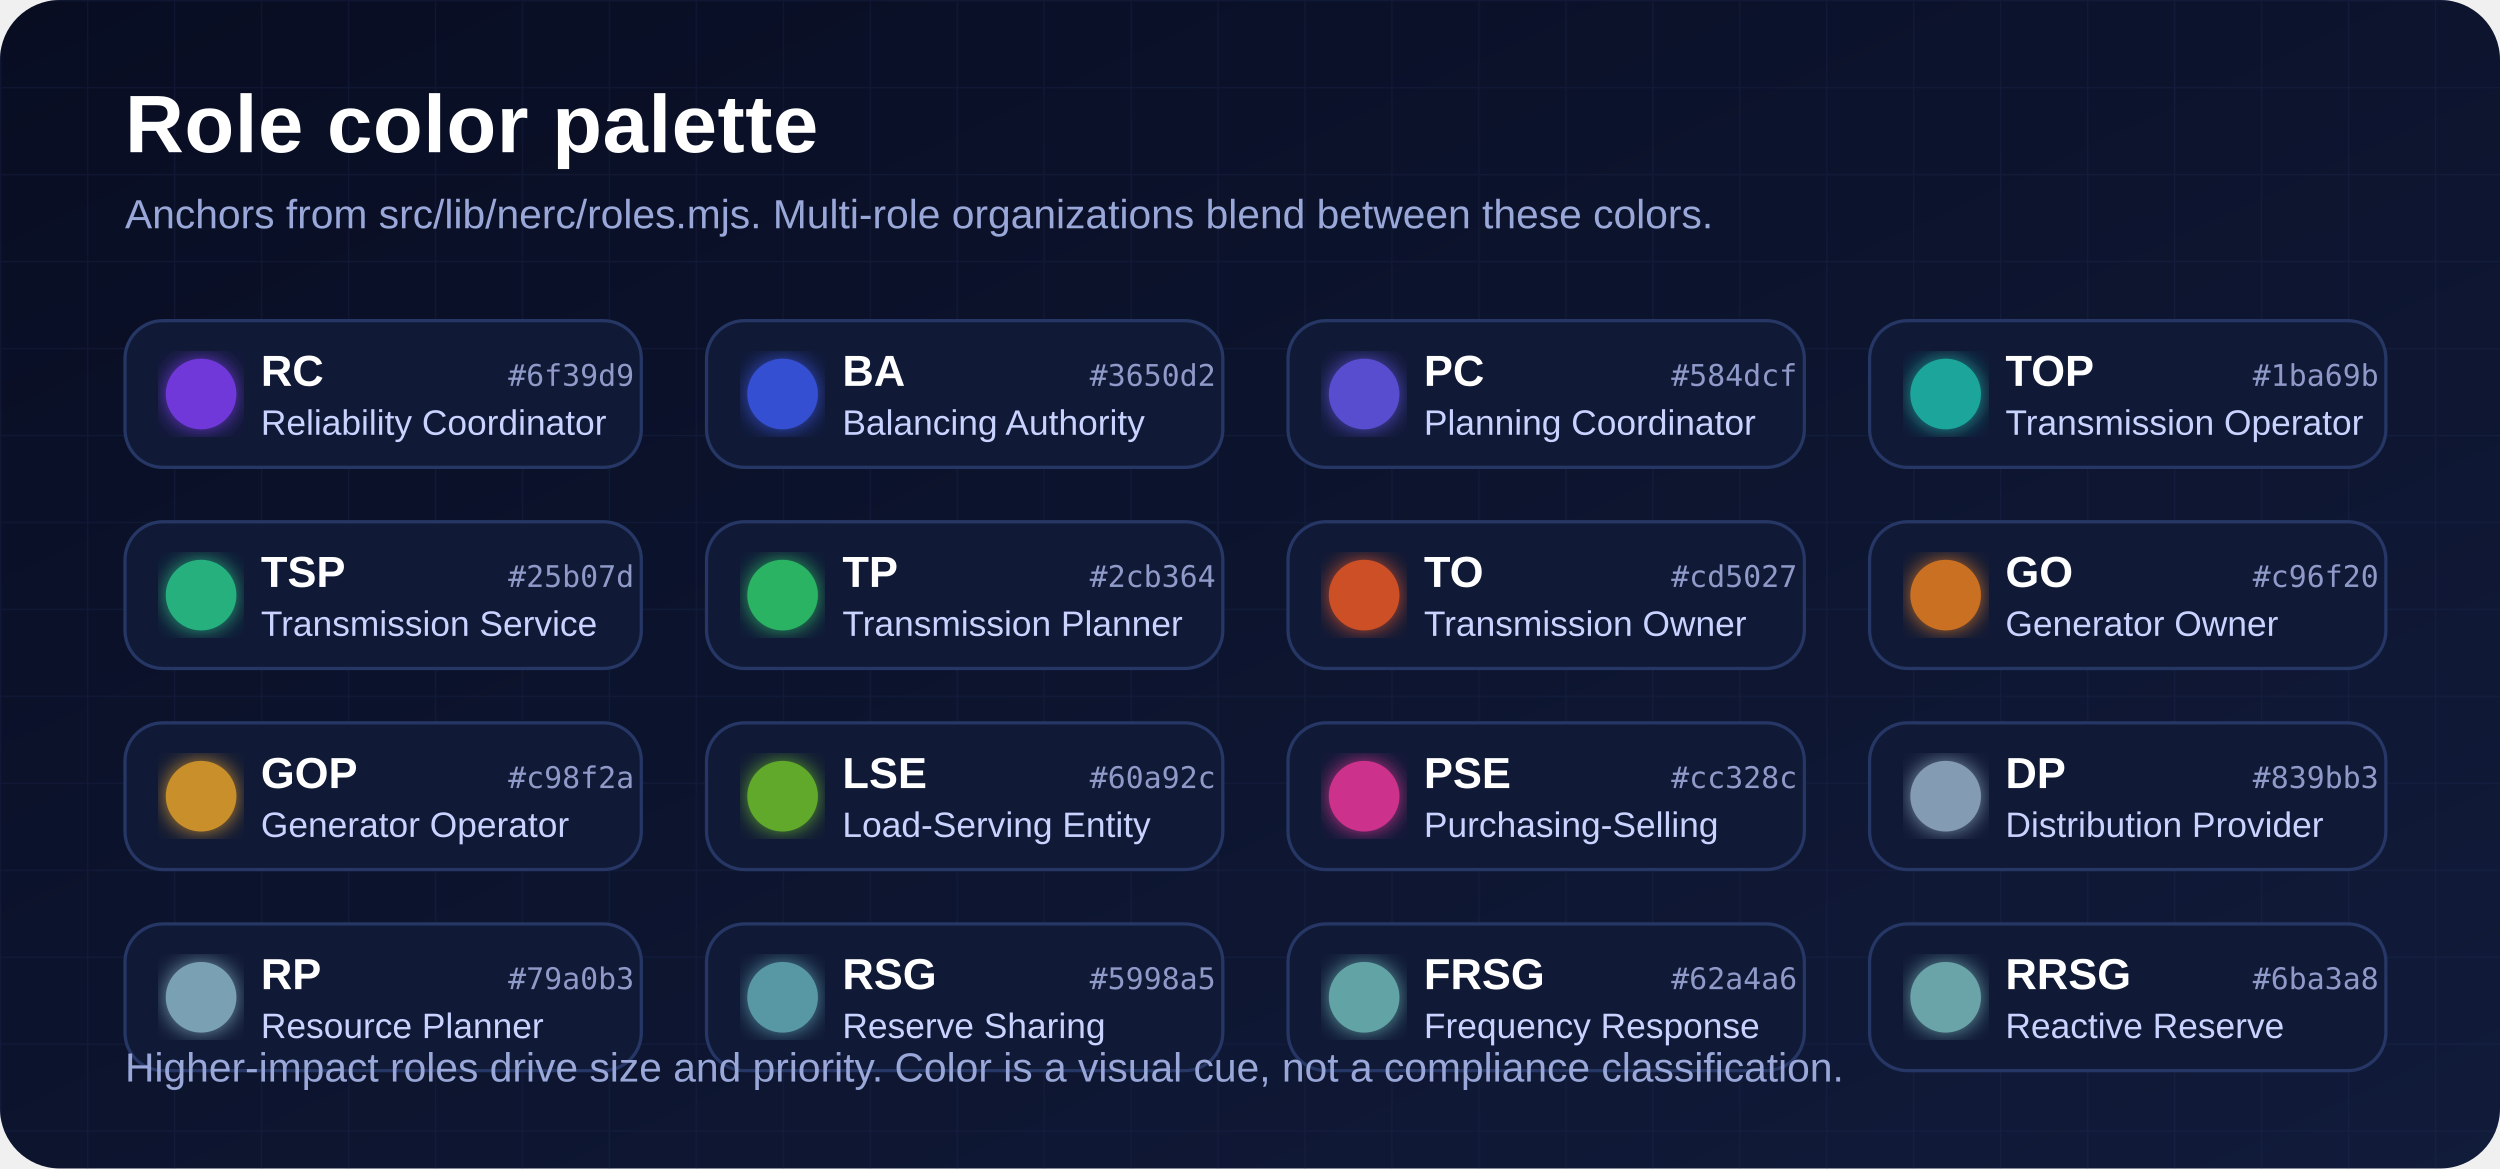
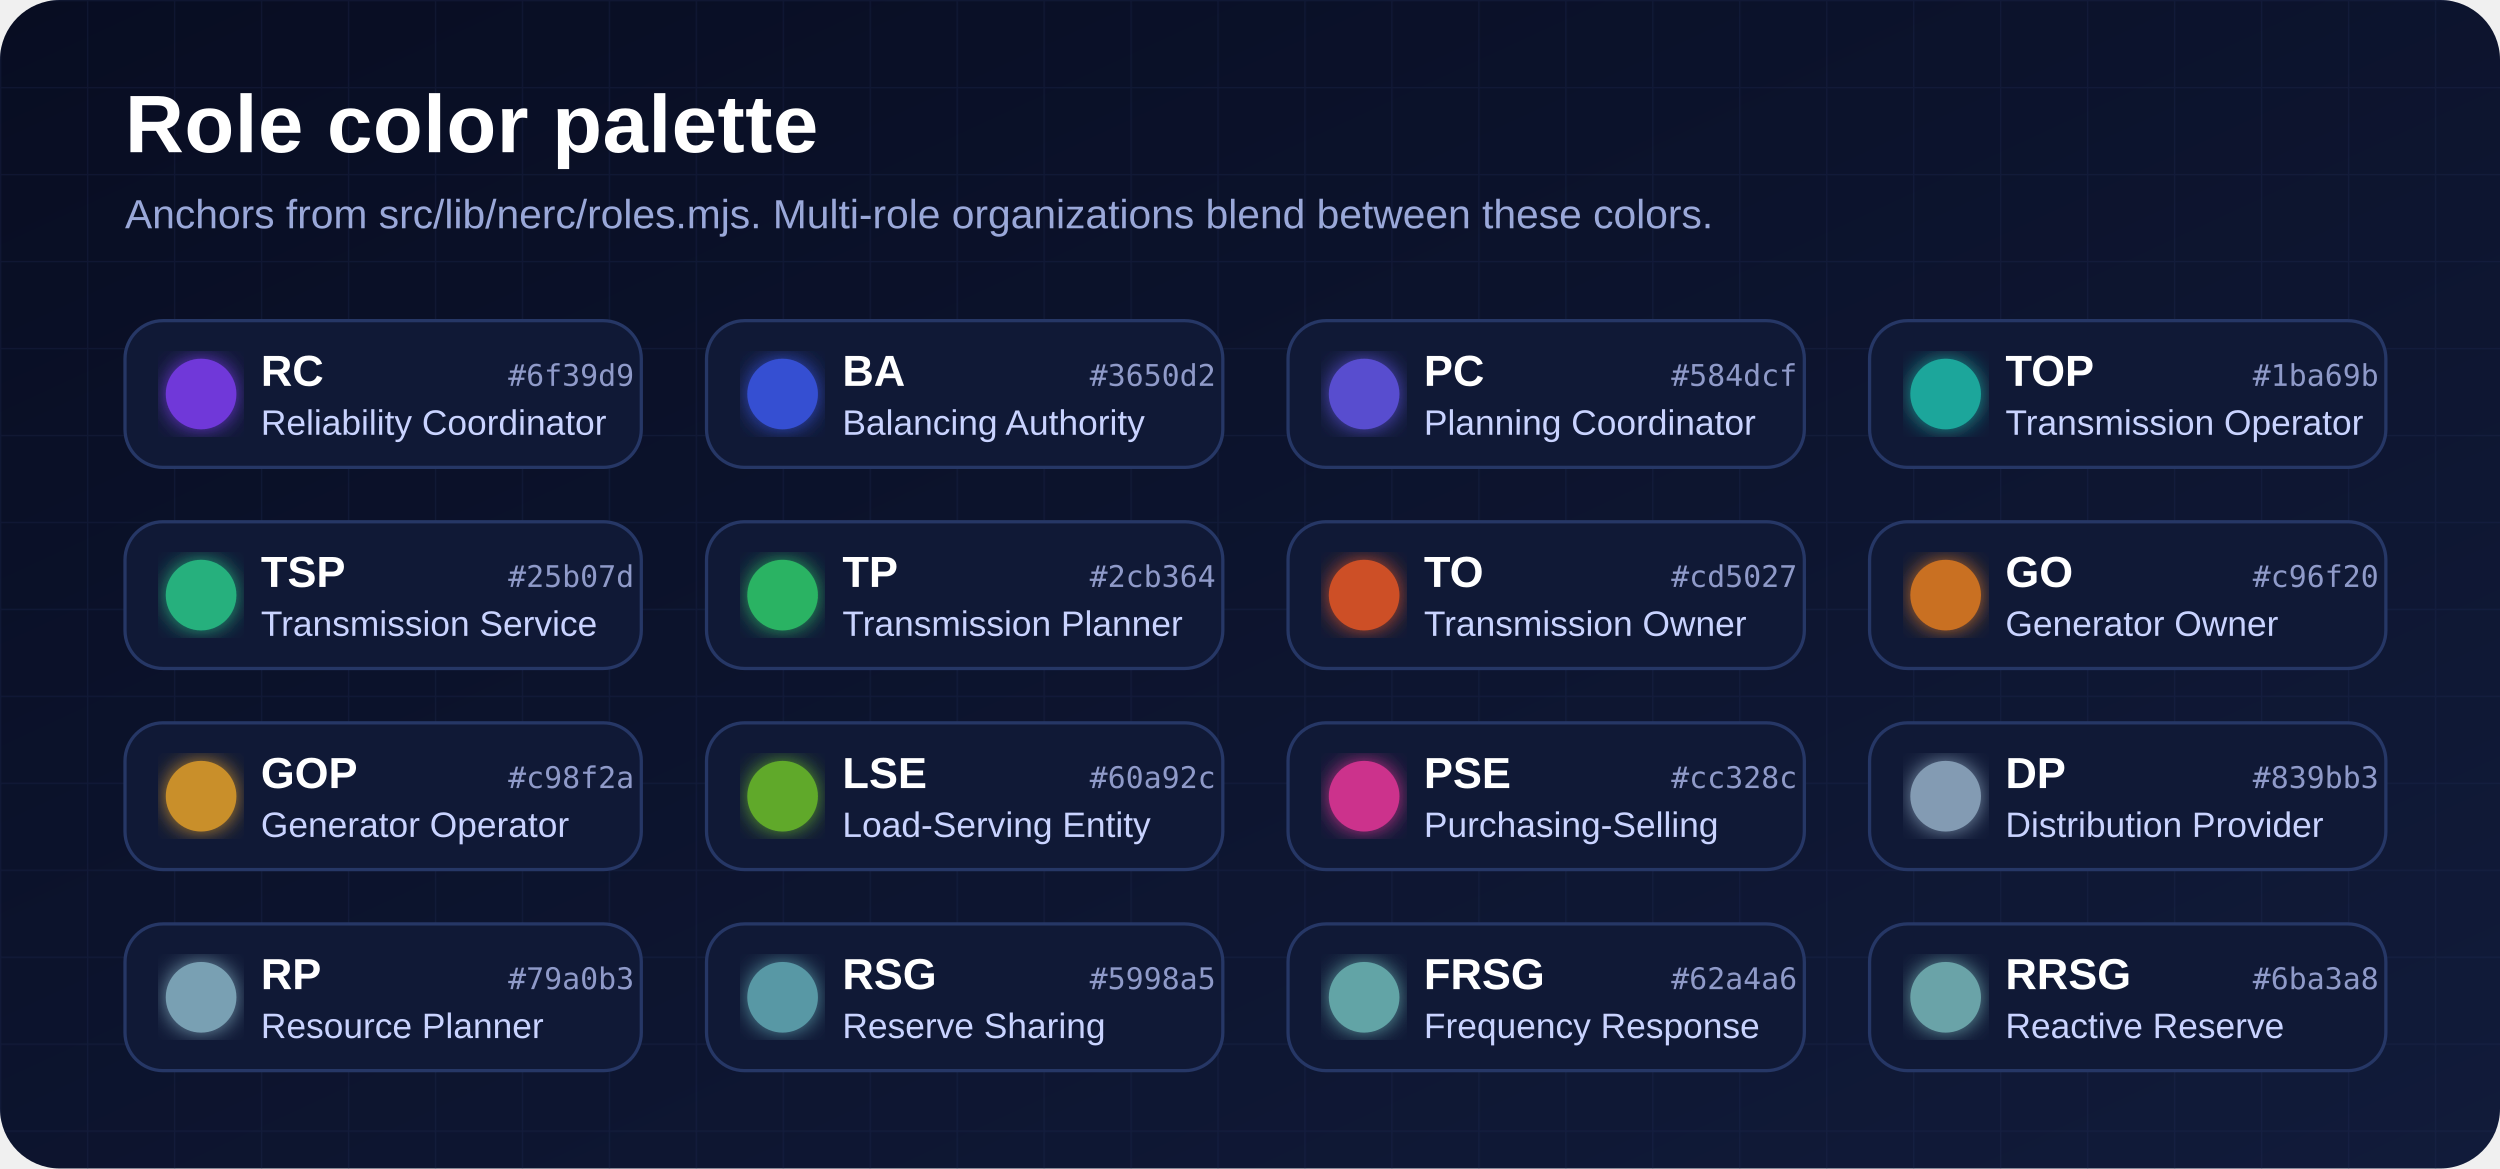
<svg xmlns="http://www.w3.org/2000/svg" width="920" height="430" viewBox="0 0 920 430" role="img" aria-label="NERC Grid Map role color palette">
  <defs>
    <linearGradient id="bg" x1="0" y1="0" x2="1" y2="1">
      <stop stop-color="#080d22" />
      <stop offset="1" stop-color="#111b3a" />
    </linearGradient>
    <pattern id="grid" width="32" height="32" patternUnits="userSpaceOnUse">
      <path d="M32 0H0v32" fill="none" stroke="#23305b" stroke-width="1" opacity=".34" />
    </pattern>
    <filter id="softGlow">
      <feGaussianBlur stdDeviation="4" result="blur" />
      <feMerge>
        <feMergeNode in="blur" />
        <feMergeNode in="SourceGraphic" />
      </feMerge>
    </filter>
  </defs>
  <rect width="920" height="430" rx="22" fill="url(#bg)" />
  <rect width="920" height="430" rx="22" fill="url(#grid)" opacity=".75" />
  <style>
    text{font-family:-apple-system,BlinkMacSystemFont,'Segoe UI',Arial,sans-serif}
    .title{fill:#fff;font-size:30px;font-weight:800;letter-spacing:.2px}
    .sub{fill:#9aa8d9;font-size:15px}
    .role{fill:#fff;font-size:16px;font-weight:800}
    .name{fill:#c9d3ff;font-size:13px}
    .hex{fill:#8f9ac9;font-size:11px;font-family:ui-monospace,SFMono-Regular,Menlo,Consolas,monospace}
    .chip{fill:#101936;stroke:#263766;stroke-width:1.2}
  </style>
  <text x="46" y="56" class="title">Role color palette</text>
  <text x="46" y="84" class="sub">Anchors from src/lib/nerc/roles.mjs. Multi-role organizations blend between these colors.</text>
  <g transform="translate(46,118)">
    <g transform="translate(0,0)">
      <rect class="chip" width="190" height="54" rx="14" />
      <circle cx="28" cy="27" r="13" fill="#6f39d9" filter="url(#softGlow)" />
      <text x="50" y="24" class="role">RC</text>
      <text x="50" y="42" class="name">Reliability Coordinator</text>
      <text x="141" y="24" class="hex">#6f39d9</text>
    </g>
    <g transform="translate(214,0)">
      <rect class="chip" width="190" height="54" rx="14" />
      <circle cx="28" cy="27" r="13" fill="#3650d2" filter="url(#softGlow)" />
      <text x="50" y="24" class="role">BA</text>
      <text x="50" y="42" class="name">Balancing Authority</text>
      <text x="141" y="24" class="hex">#3650d2</text>
    </g>
    <g transform="translate(428,0)">
      <rect class="chip" width="190" height="54" rx="14" />
      <circle cx="28" cy="27" r="13" fill="#584dcf" filter="url(#softGlow)" />
      <text x="50" y="24" class="role">PC</text>
      <text x="50" y="42" class="name">Planning Coordinator</text>
      <text x="141" y="24" class="hex">#584dcf</text>
    </g>
    <g transform="translate(642,0)">
      <rect class="chip" width="190" height="54" rx="14" />
      <circle cx="28" cy="27" r="13" fill="#1ba69b" filter="url(#softGlow)" />
      <text x="50" y="24" class="role">TOP</text>
      <text x="50" y="42" class="name">Transmission Operator</text>
      <text x="141" y="24" class="hex">#1ba69b</text>
    </g>
    <g transform="translate(0,74)">
      <rect class="chip" width="190" height="54" rx="14" />
      <circle cx="28" cy="27" r="13" fill="#25b07d" filter="url(#softGlow)" />
      <text x="50" y="24" class="role">TSP</text>
      <text x="50" y="42" class="name">Transmission Service</text>
      <text x="141" y="24" class="hex">#25b07d</text>
    </g>
    <g transform="translate(214,74)">
      <rect class="chip" width="190" height="54" rx="14" />
      <circle cx="28" cy="27" r="13" fill="#2cb364" filter="url(#softGlow)" />
      <text x="50" y="24" class="role">TP</text>
      <text x="50" y="42" class="name">Transmission Planner</text>
      <text x="141" y="24" class="hex">#2cb364</text>
    </g>
    <g transform="translate(428,74)">
      <rect class="chip" width="190" height="54" rx="14" />
      <circle cx="28" cy="27" r="13" fill="#cd5027" filter="url(#softGlow)" />
      <text x="50" y="24" class="role">TO</text>
      <text x="50" y="42" class="name">Transmission Owner</text>
      <text x="141" y="24" class="hex">#cd5027</text>
    </g>
    <g transform="translate(642,74)">
      <rect class="chip" width="190" height="54" rx="14" />
      <circle cx="28" cy="27" r="13" fill="#c96f20" filter="url(#softGlow)" />
      <text x="50" y="24" class="role">GO</text>
      <text x="50" y="42" class="name">Generator Owner</text>
      <text x="141" y="24" class="hex">#c96f20</text>
    </g>
    <g transform="translate(0,148)">
      <rect class="chip" width="190" height="54" rx="14" />
      <circle cx="28" cy="27" r="13" fill="#c98f2a" filter="url(#softGlow)" />
      <text x="50" y="24" class="role">GOP</text>
      <text x="50" y="42" class="name">Generator Operator</text>
      <text x="141" y="24" class="hex">#c98f2a</text>
    </g>
    <g transform="translate(214,148)">
      <rect class="chip" width="190" height="54" rx="14" />
      <circle cx="28" cy="27" r="13" fill="#60a92c" filter="url(#softGlow)" />
      <text x="50" y="24" class="role">LSE</text>
      <text x="50" y="42" class="name">Load-Serving Entity</text>
      <text x="141" y="24" class="hex">#60a92c</text>
    </g>
    <g transform="translate(428,148)">
      <rect class="chip" width="190" height="54" rx="14" />
      <circle cx="28" cy="27" r="13" fill="#cc328c" filter="url(#softGlow)" />
      <text x="50" y="24" class="role">PSE</text>
      <text x="50" y="42" class="name">Purchasing-Selling</text>
      <text x="141" y="24" class="hex">#cc328c</text>
    </g>
    <g transform="translate(642,148)">
      <rect class="chip" width="190" height="54" rx="14" />
      <circle cx="28" cy="27" r="13" fill="#839bb3" filter="url(#softGlow)" />
      <text x="50" y="24" class="role">DP</text>
      <text x="50" y="42" class="name">Distribution Provider</text>
      <text x="141" y="24" class="hex">#839bb3</text>
    </g>
    <g transform="translate(0,222)">
      <rect class="chip" width="190" height="54" rx="14" />
      <circle cx="28" cy="27" r="13" fill="#79a0b3" filter="url(#softGlow)" />
      <text x="50" y="24" class="role">RP</text>
      <text x="50" y="42" class="name">Resource Planner</text>
      <text x="141" y="24" class="hex">#79a0b3</text>
    </g>
    <g transform="translate(214,222)">
      <rect class="chip" width="190" height="54" rx="14" />
      <circle cx="28" cy="27" r="13" fill="#5998a5" filter="url(#softGlow)" />
      <text x="50" y="24" class="role">RSG</text>
      <text x="50" y="42" class="name">Reserve Sharing</text>
      <text x="141" y="24" class="hex">#5998a5</text>
    </g>
    <g transform="translate(428,222)">
      <rect class="chip" width="190" height="54" rx="14" />
      <circle cx="28" cy="27" r="13" fill="#62a4a6" filter="url(#softGlow)" />
      <text x="50" y="24" class="role">FRSG</text>
      <text x="50" y="42" class="name">Frequency Response</text>
      <text x="141" y="24" class="hex">#62a4a6</text>
    </g>
    <g transform="translate(642,222)">
      <rect class="chip" width="190" height="54" rx="14" />
      <circle cx="28" cy="27" r="13" fill="#6ba3a8" filter="url(#softGlow)" />
      <text x="50" y="24" class="role">RRSG</text>
      <text x="50" y="42" class="name">Reactive Reserve</text>
      <text x="141" y="24" class="hex">#6ba3a8</text>
    </g>
  </g>
-   <text x="46" y="398" class="sub">Higher-impact roles drive size and priority. Color is a visual cue, not a compliance classification.</text>
</svg>
